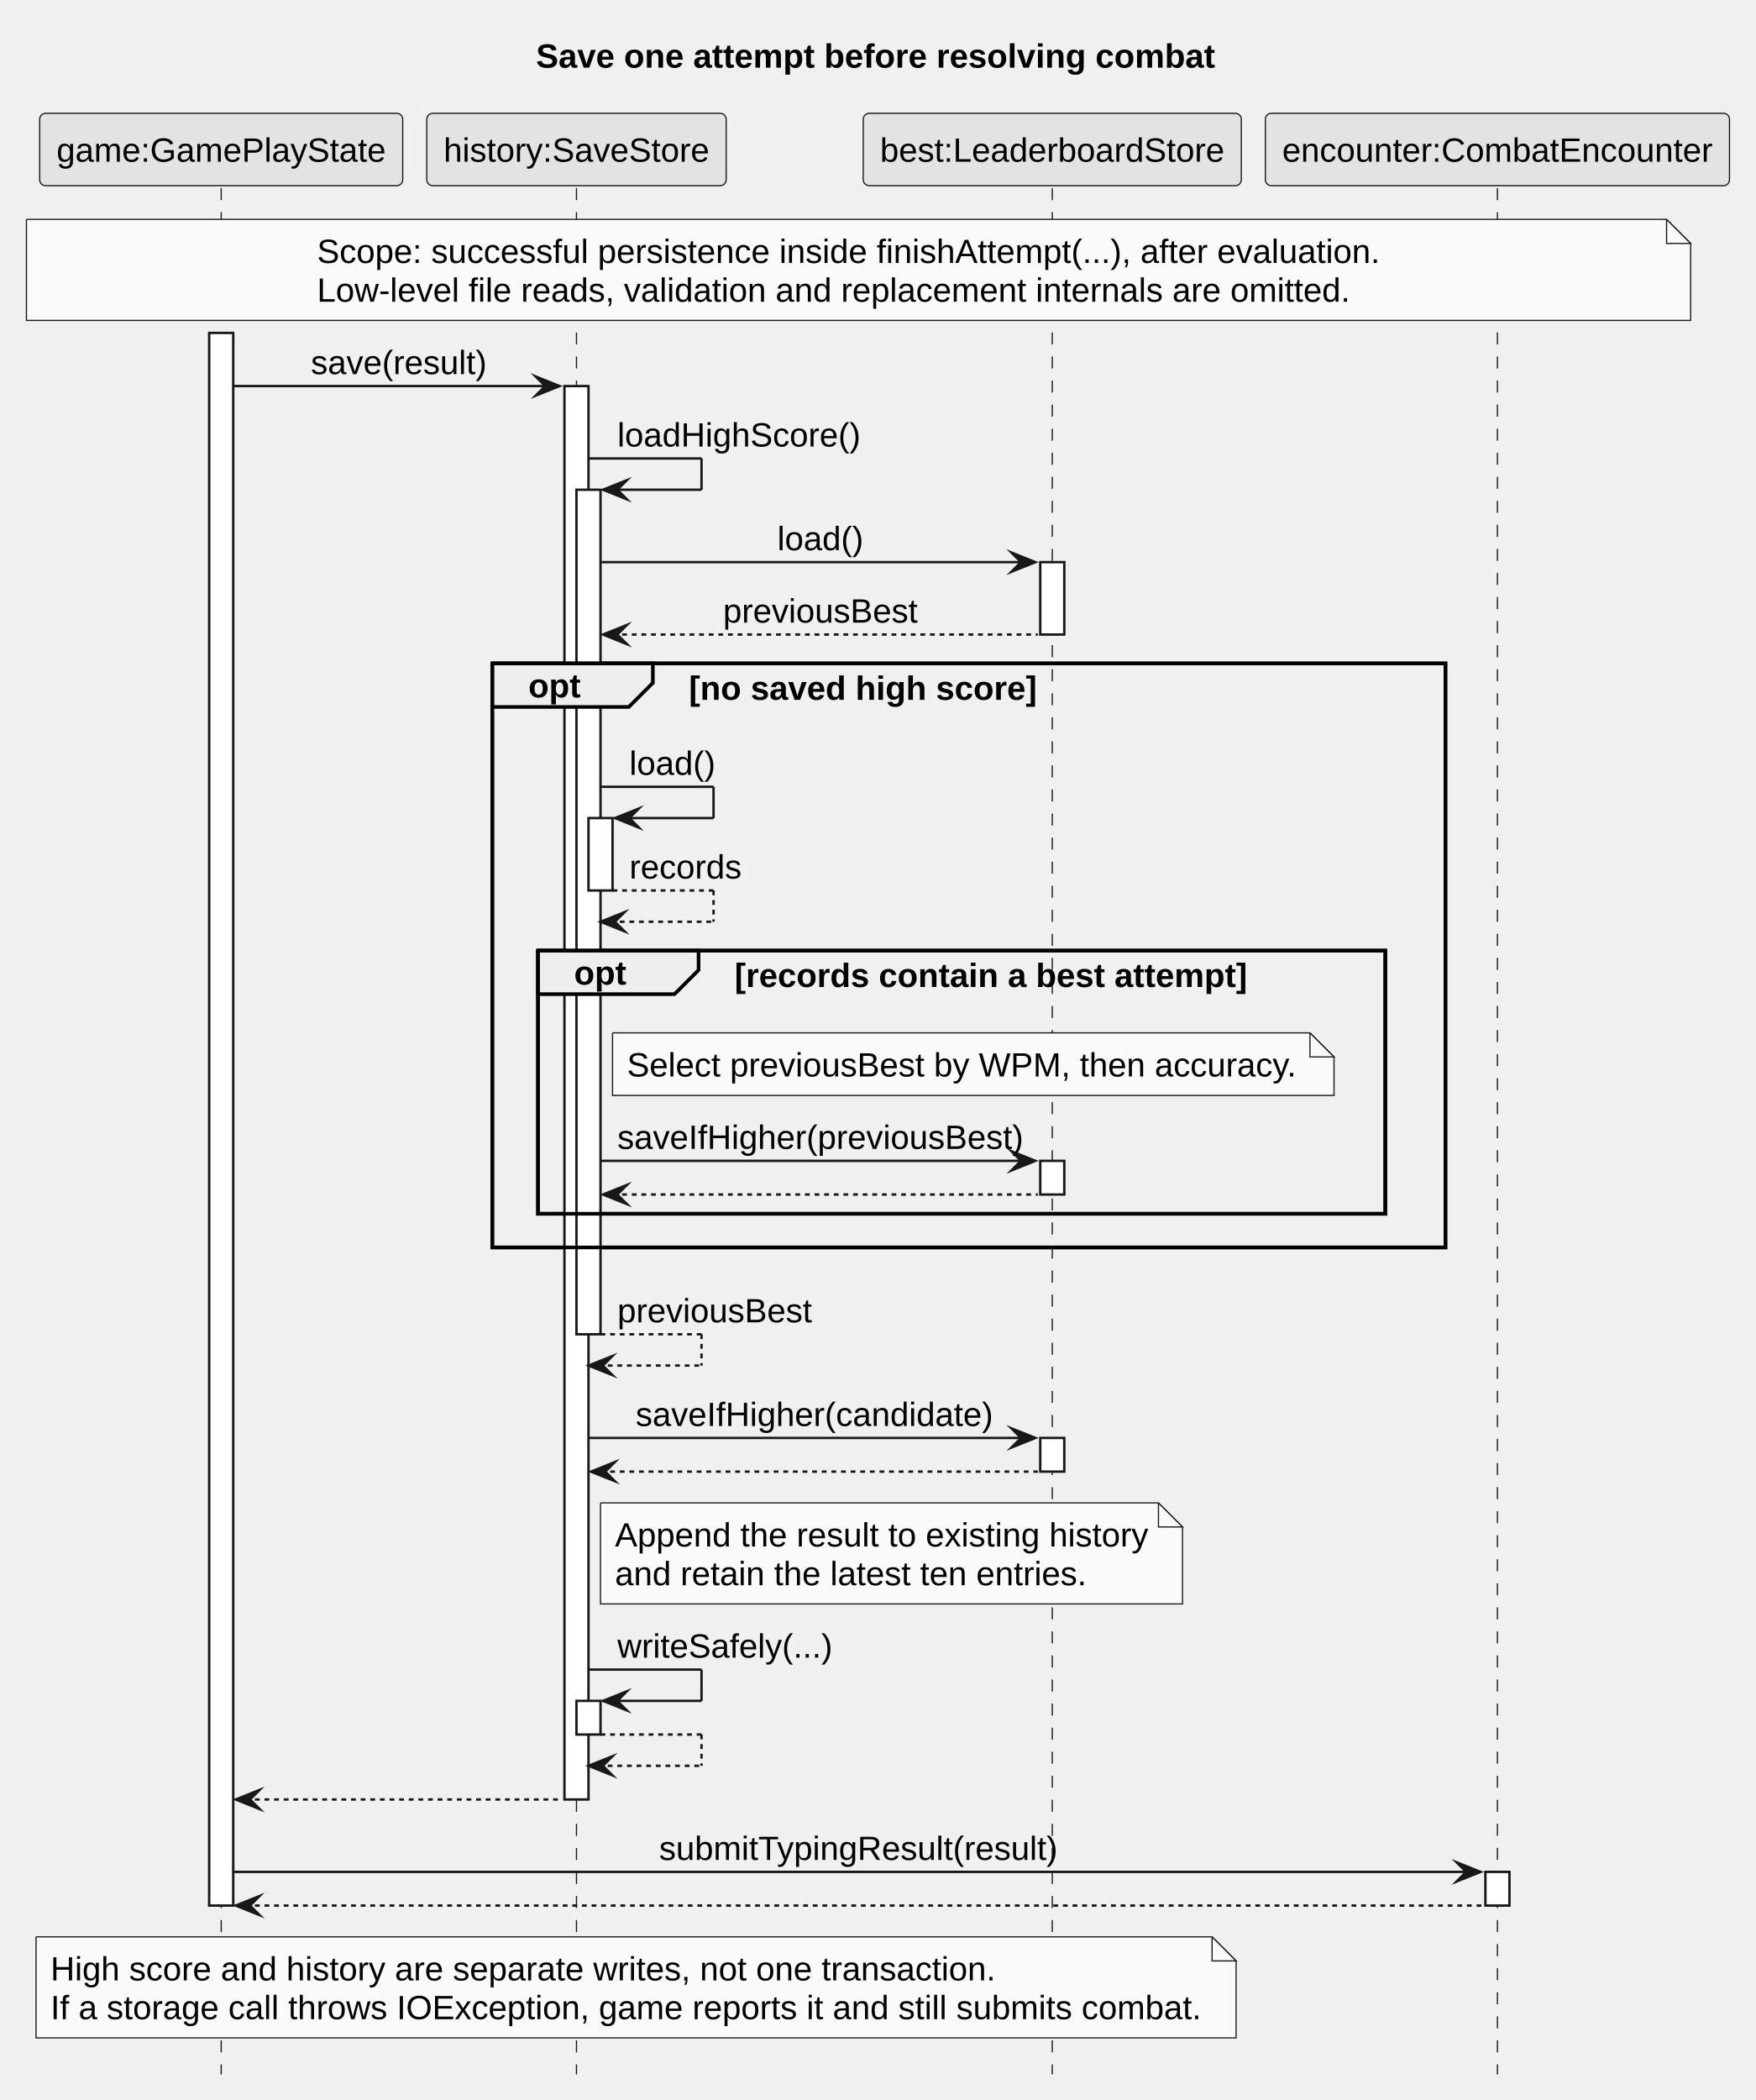
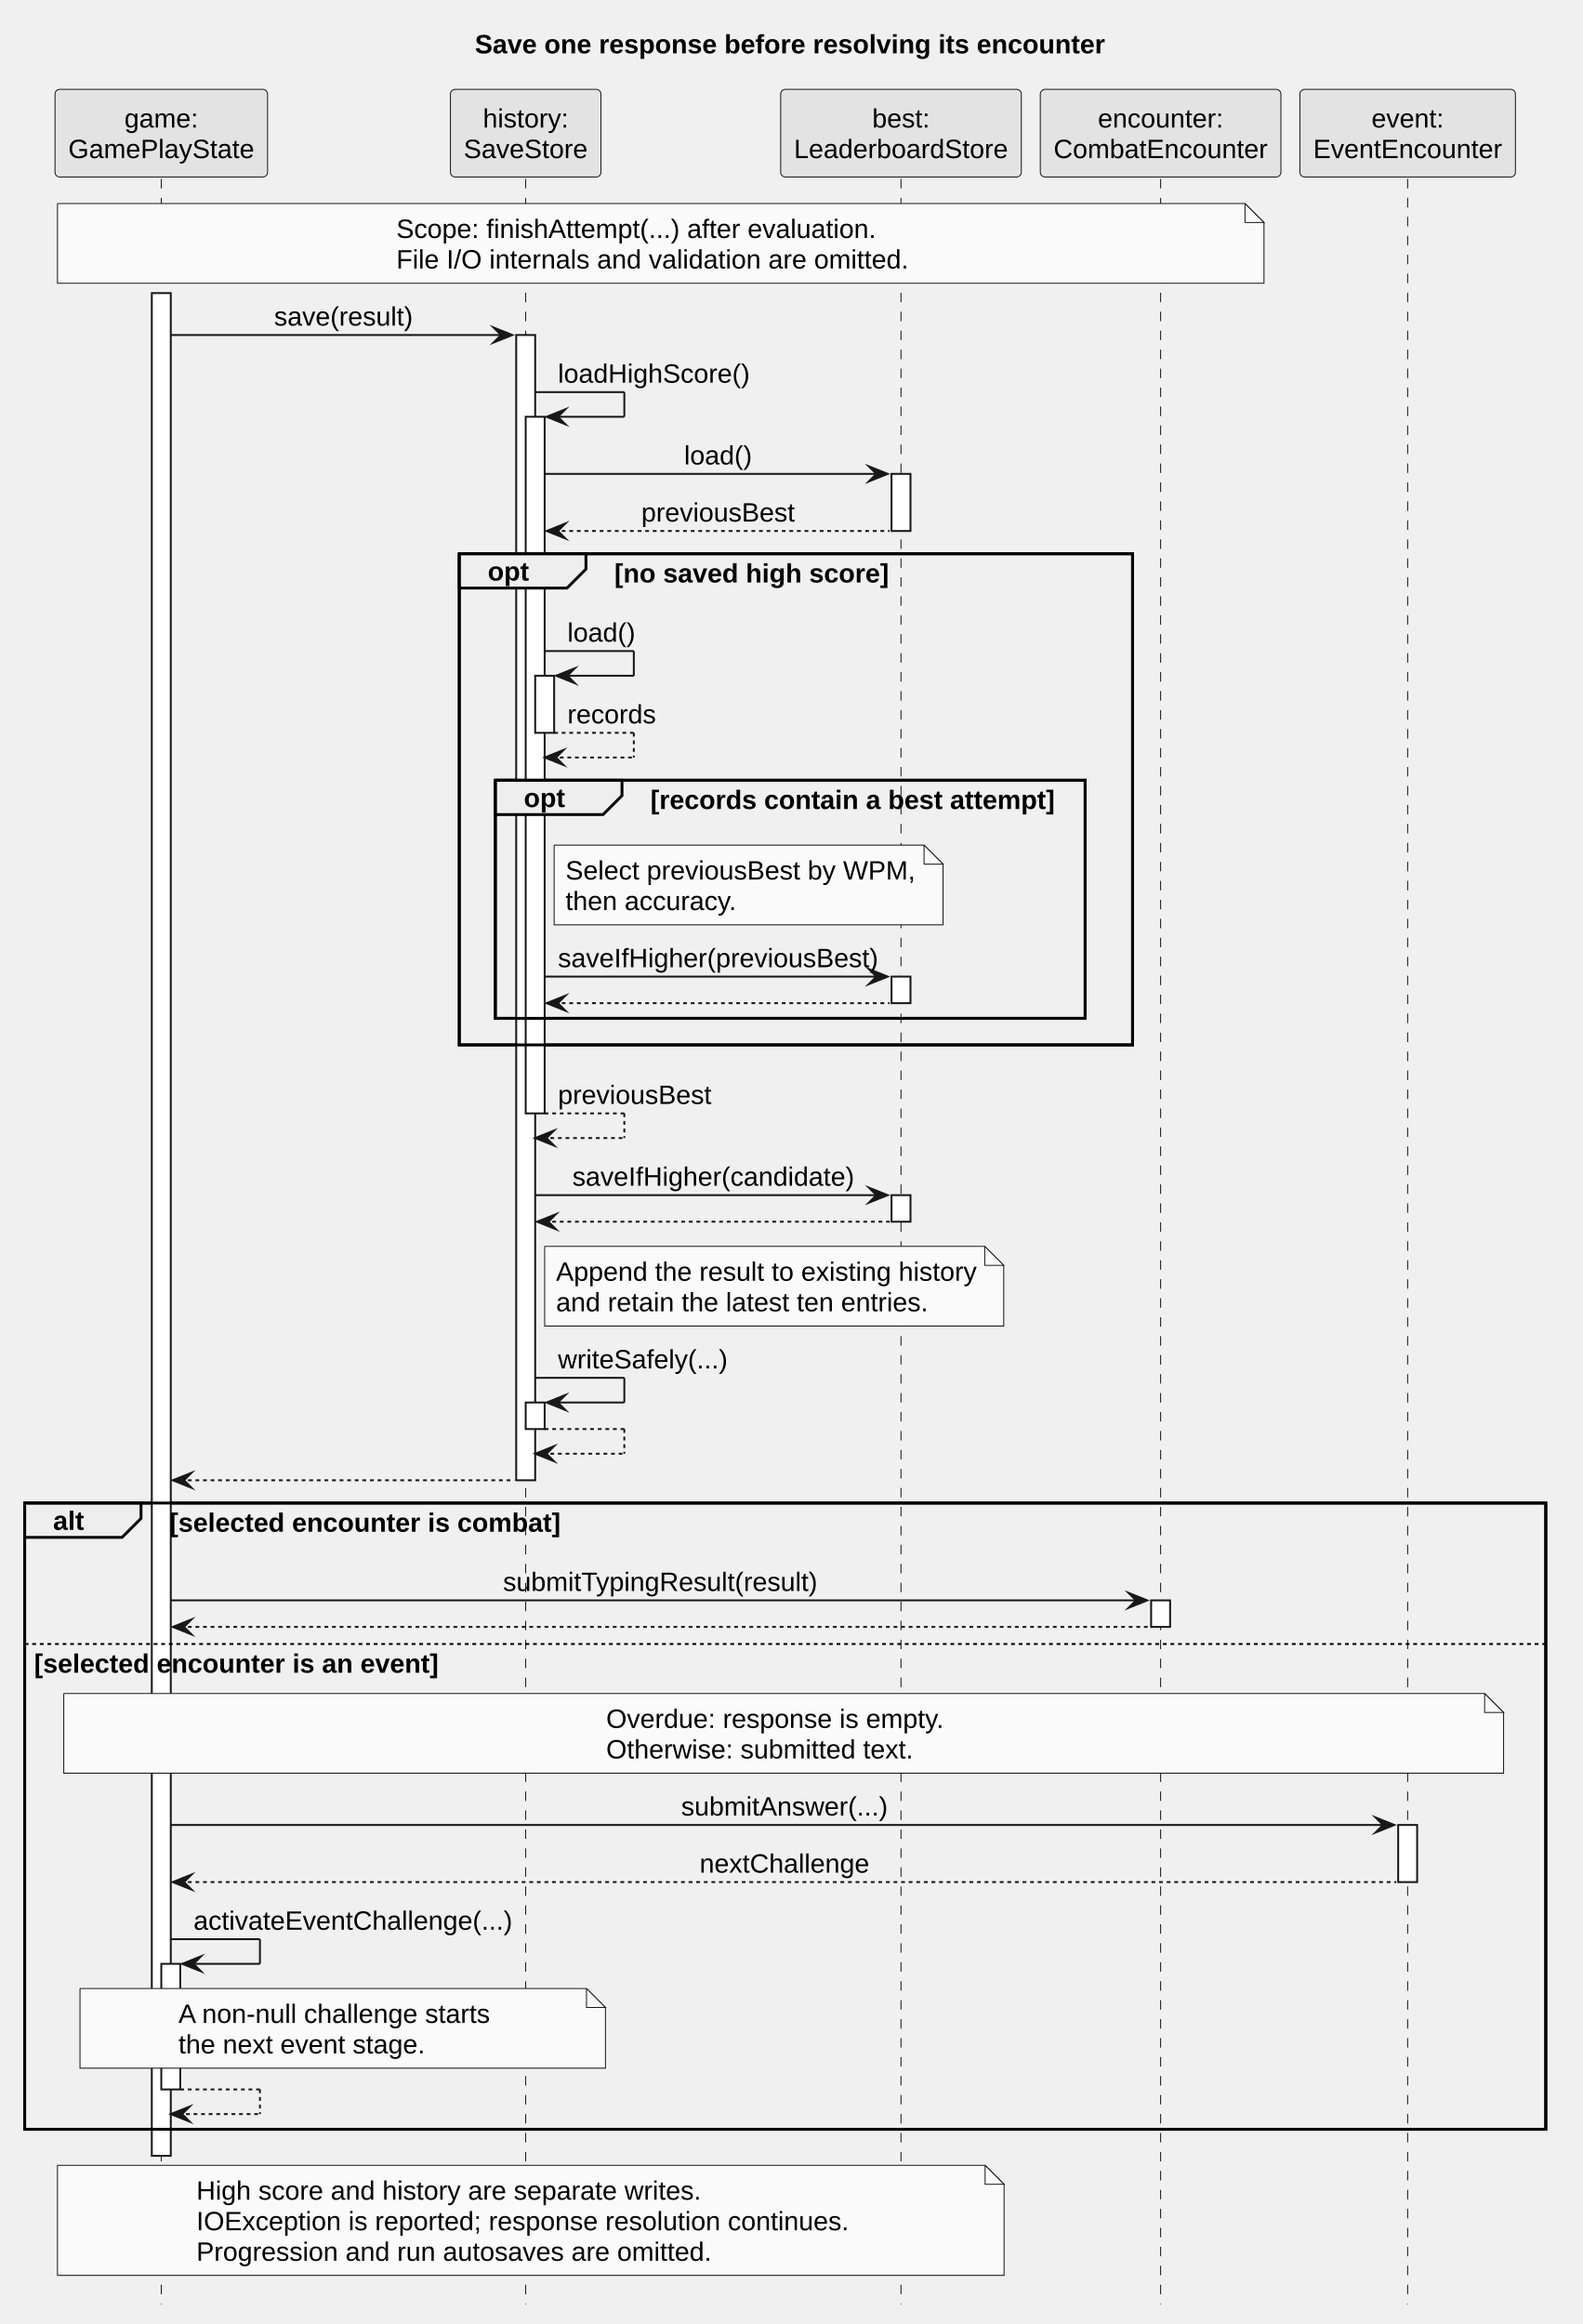
- <svg xmlns="http://www.w3.org/2000/svg" version="1.1" data-diagram-type="SEQUENCE" style="width:730px;height:873px;background:#FFFFFF;" width="730px" height="873px" viewBox="0 0 730 873" zoomAndPan="magnify" preserveAspectRatio="none" contentStyleType="text/css">
+ <svg xmlns="http://www.w3.org/2000/svg" version="1.1" data-diagram-type="SEQUENCE" style="width:834px;height:1225px;background:#FFFFFF;" width="834px" height="1225px" viewBox="0 0 834 1225" zoomAndPan="magnify" preserveAspectRatio="none" contentStyleType="text/css">
  <defs />
  <g font-family="sans-serif" lengthAdjust="spacing">
    <g class="title" data-source-line="8">
-       <text x="222.877" y="28.132" fill="#000" font-size="14" textLength="282.406" font-weight="700" font-family="Arial">Save one attempt before resolving combat</text>
-     </g>
-     <rect x="204.708" y="275.789" width="396.337" height="242.789" fill="none" style="stroke:#000;stroke-width:1.5;" />
-     <rect x="223.708" y="395.184" width="352.337" height="109.395" fill="none" style="stroke:#000;stroke-width:1.5;" />
+       <text x="250.32" y="28.132" fill="#000" font-size="14" textLength="332.213" font-weight="700" font-family="Arial">Save one response before resolving its encounter</text>
+     </g>
+     <rect x="242.113" y="291.888" width="354.917" height="258.888" fill="none" style="stroke:#000;stroke-width:1.5;" />
+     <rect x="261.113" y="411.282" width="310.917" height="125.493" fill="none" style="stroke:#000;stroke-width:1.5;" />
+     <rect x="13" y="792.269" width="801.852" height="330.085" fill="none" style="stroke:#000;stroke-width:1.5;" />
    <g class="participant-lifeline" data-qualified-name="game" data-entity-uid="part1" id="part1-lifeline" data-source-line="10">
      <g>
-         <rect x="88.481" y="78.197" width="8" height="784.17" fill="#000" fill-opacity="0" />
-         <line x1="91.981" y1="78.197" x2="91.981" y2="862.367" style="stroke:#181818;stroke-width:0.5;stroke-dasharray:5,5;" />
-       </g>
-     </g>
-     <g>
-       <rect x="86.981" y="138.395" width="10" height="653.775" fill="#FFF" style="stroke:#181818;stroke-width:1;" />
+         <rect x="81.524" y="94.296" width="8" height="1120.354" fill="#000" fill-opacity="0" />
+         <line x1="85.024" y1="94.296" x2="85.024" y2="1214.649" style="stroke:#181818;stroke-width:0.5;stroke-dasharray:5,5;" />
+       </g>
+     </g>
+     <g>
+       <rect x="80.024" y="154.493" width="10" height="981.86" fill="#FFF" style="stroke:#181818;stroke-width:1;" />
+     </g>
+     <g>
+       <rect x="85.024" y="1035.156" width="10" height="66.197" fill="#FFF" style="stroke:#181818;stroke-width:1;" />
    </g>
    <g class="participant-lifeline" data-qualified-name="history" data-entity-uid="part2" id="part2-lifeline" data-source-line="11">
      <g>
-         <rect x="236.208" y="78.197" width="8" height="784.17" fill="#000" fill-opacity="0" />
-         <line x1="239.708" y1="78.197" x2="239.708" y2="862.367" style="stroke:#181818;stroke-width:0.5;stroke-dasharray:5,5;" />
-       </g>
-     </g>
-     <g>
-       <rect x="234.708" y="160.493" width="10" height="587.578" fill="#FFF" style="stroke:#181818;stroke-width:1;" />
-     </g>
-     <g>
-       <rect x="239.708" y="203.592" width="10" height="351.085" fill="#FFF" style="stroke:#181818;stroke-width:1;" />
-     </g>
-     <g>
-       <rect x="239.708" y="707.071" width="10" height="14" fill="#FFF" style="stroke:#181818;stroke-width:1;" />
-     </g>
-     <g>
-       <rect x="244.708" y="340.085" width="10" height="30.099" fill="#FFF" style="stroke:#181818;stroke-width:1;" />
+         <rect x="273.613" y="94.296" width="8" height="1120.354" fill="#000" fill-opacity="0" />
+         <line x1="277.113" y1="94.296" x2="277.113" y2="1214.649" style="stroke:#181818;stroke-width:0.5;stroke-dasharray:5,5;" />
+       </g>
+     </g>
+     <g>
+       <rect x="272.113" y="176.592" width="10" height="603.677" fill="#FFF" style="stroke:#181818;stroke-width:1;" />
+     </g>
+     <g>
+       <rect x="277.113" y="219.69" width="10" height="367.184" fill="#FFF" style="stroke:#181818;stroke-width:1;" />
+     </g>
+     <g>
+       <rect x="277.113" y="739.269" width="10" height="14" fill="#FFF" style="stroke:#181818;stroke-width:1;" />
+     </g>
+     <g>
+       <rect x="282.113" y="356.184" width="10" height="30.099" fill="#FFF" style="stroke:#181818;stroke-width:1;" />
    </g>
    <g class="participant-lifeline" data-qualified-name="best" data-entity-uid="part3" id="part3-lifeline" data-source-line="12">
      <g>
-         <rect x="434.055" y="78.197" width="8" height="784.17" fill="#000" fill-opacity="0" />
-         <line x1="437.555" y1="78.197" x2="437.555" y2="862.367" style="stroke:#181818;stroke-width:0.5;stroke-dasharray:5,5;" />
-       </g>
-     </g>
-     <g>
-       <rect x="432.555" y="233.69" width="10" height="30.099" fill="#FFF" style="stroke:#181818;stroke-width:1;" />
-     </g>
-     <g>
-       <rect x="432.555" y="482.578" width="10" height="14" fill="#FFF" style="stroke:#181818;stroke-width:1;" />
-     </g>
-     <g>
-       <rect x="432.555" y="597.775" width="10" height="14" fill="#FFF" style="stroke:#181818;stroke-width:1;" />
+         <rect x="471.46" y="94.296" width="8" height="1120.354" fill="#000" fill-opacity="0" />
+         <line x1="474.96" y1="94.296" x2="474.96" y2="1214.649" style="stroke:#181818;stroke-width:0.5;stroke-dasharray:5,5;" />
+       </g>
+     </g>
+     <g>
+       <rect x="469.96" y="249.789" width="10" height="30.099" fill="#FFF" style="stroke:#181818;stroke-width:1;" />
+     </g>
+     <g>
+       <rect x="469.96" y="514.775" width="10" height="14" fill="#FFF" style="stroke:#181818;stroke-width:1;" />
+     </g>
+     <g>
+       <rect x="469.96" y="629.973" width="10" height="14" fill="#FFF" style="stroke:#181818;stroke-width:1;" />
    </g>
    <g class="participant-lifeline" data-qualified-name="encounter" data-entity-uid="part4" id="part4-lifeline" data-source-line="13">
      <g>
-         <rect x="619.161" y="78.197" width="8" height="784.17" fill="#000" fill-opacity="0" />
-         <line x1="622.661" y1="78.197" x2="622.661" y2="862.367" style="stroke:#181818;stroke-width:0.5;stroke-dasharray:5,5;" />
-       </g>
-     </g>
-     <g>
-       <rect x="617.661" y="778.17" width="10" height="14" fill="#FFF" style="stroke:#181818;stroke-width:1;" />
+         <rect x="608.312" y="94.296" width="8" height="1120.354" fill="#000" fill-opacity="0" />
+         <line x1="611.812" y1="94.296" x2="611.812" y2="1214.649" style="stroke:#181818;stroke-width:0.5;stroke-dasharray:5,5;" />
+       </g>
+     </g>
+     <g>
+       <rect x="606.812" y="843.564" width="10" height="14" fill="#FFF" style="stroke:#181818;stroke-width:1;" />
+     </g>
+     <g class="participant-lifeline" data-qualified-name="event" data-entity-uid="part5" id="part5-lifeline" data-source-line="14">
+       <g>
+         <rect x="738.542" y="94.296" width="8" height="1120.354" fill="#000" fill-opacity="0" />
+         <line x1="742.042" y1="94.296" x2="742.042" y2="1214.649" style="stroke:#181818;stroke-width:0.5;stroke-dasharray:5,5;" />
+       </g>
+     </g>
+     <g>
+       <rect x="737.042" y="961.959" width="10" height="30.099" fill="#FFF" style="stroke:#181818;stroke-width:1;" />
    </g>
    <g class="participant participant-head" data-qualified-name="game" data-entity-uid="part1" id="part1-head" data-source-line="10">
-       <rect x="16.502" y="47.099" width="150.958" height="30.099" fill="#E3E3E3" style="stroke:#181818;stroke-width:0.5;" rx="2.5" ry="2.5" />
-       <text x="23.502" y="67.23" fill="#000" font-size="14" textLength="136.958" font-family="Arial">game:GamePlayState</text>
+       <rect x="29" y="47.099" width="112.048" height="46.197" fill="#E3E3E3" style="stroke:#181818;stroke-width:0.5;" rx="2.5" ry="2.5" />
+       <text x="65.569" y="67.23" fill="#000" font-size="14" textLength="38.91" font-family="Arial">game:</text>
+       <text x="36" y="83.329" fill="#000" font-size="14" textLength="98.048" font-family="Arial">GamePlayState</text>
    </g>
    <g class="participant participant-head" data-qualified-name="history" data-entity-uid="part2" id="part2-head" data-source-line="11">
-       <rect x="177.46" y="47.099" width="124.496" height="30.099" fill="#E3E3E3" style="stroke:#181818;stroke-width:0.5;" rx="2.5" ry="2.5" />
-       <text x="184.46" y="67.23" fill="#000" font-size="14" textLength="110.496" font-family="Arial">history:SaveStore</text>
+       <rect x="237.427" y="47.099" width="79.372" height="46.197" fill="#E3E3E3" style="stroke:#181818;stroke-width:0.5;" rx="2.5" ry="2.5" />
+       <text x="254.551" y="67.23" fill="#000" font-size="14" textLength="45.124" font-family="Arial">history:</text>
+       <text x="244.427" y="83.329" fill="#000" font-size="14" textLength="65.372" font-family="Arial">SaveStore</text>
    </g>
    <g class="participant participant-head" data-qualified-name="best" data-entity-uid="part3" id="part3-head" data-source-line="12">
-       <rect x="358.949" y="47.099" width="157.213" height="30.099" fill="#E3E3E3" style="stroke:#181818;stroke-width:0.5;" rx="2.5" ry="2.5" />
-       <text x="365.949" y="67.23" fill="#000" font-size="14" textLength="143.213" font-family="Arial">best:LeaderboardStore</text>
+       <rect x="411.53" y="47.099" width="126.861" height="46.197" fill="#E3E3E3" style="stroke:#181818;stroke-width:0.5;" rx="2.5" ry="2.5" />
+       <text x="459.785" y="67.23" fill="#000" font-size="14" textLength="30.352" font-family="Arial">best:</text>
+       <text x="418.53" y="83.329" fill="#000" font-size="14" textLength="112.861" font-family="Arial">LeaderboardStore</text>
    </g>
    <g class="participant participant-head" data-qualified-name="encounter" data-entity-uid="part4" id="part4-head" data-source-line="13">
-       <rect x="526.162" y="47.099" width="192.999" height="30.099" fill="#E3E3E3" style="stroke:#181818;stroke-width:0.5;" rx="2.5" ry="2.5" />
-       <text x="533.162" y="67.23" fill="#000" font-size="14" textLength="178.999" font-family="Arial">encounter:CombatEncounter</text>
-     </g>
-     <path d="M10.991,91.197 L10.991,133.197 L702.991,133.197 L702.991,101.197 L692.991,91.197 L10.991,91.197" style="stroke:#181818;stroke-width:0.5;" fill="#FAFAFA" />
-     <path d="M692.991,91.197 L692.991,101.197 L702.991,101.197 L692.991,91.197" style="stroke:#181818;stroke-width:0.5;" fill="#FAFAFA" />
-     <text x="131.825" y="109.329" fill="#000" font-size="14" textLength="441.991" font-family="Arial">Scope: successful persistence inside finishAttempt(...), after evaluation.</text>
-     <text x="131.825" y="125.428" fill="#000" font-size="14" textLength="429.563" font-family="Arial">Low-level file reads, validation and replacement internals are omitted.</text>
-     <g class="message" data-entity-1="part1" data-entity-2="part2" id="msg1" data-source-line="20">
-       <polygon points="222.708,156.493,232.708,160.493,222.708,164.493,226.708,160.493" fill="#181818" style="stroke:#181818;stroke-width:1;stroke-linejoin:miter;stroke-miterlimit:10;" />
-       <line x1="96.981" y1="160.493" x2="228.708" y2="160.493" style="stroke:#181818;stroke-width:1;" />
-       <text x="129.279" y="155.526" fill="#000" font-size="14" textLength="73.131" font-family="Arial">save(result)</text>
-     </g>
-     <g class="message" data-entity-1="part2" data-entity-2="part2" id="msg2" data-source-line="22">
-       <line x1="244.708" y1="190.592" x2="291.708" y2="190.592" style="stroke:#181818;stroke-width:1;" />
-       <line x1="291.708" y1="190.592" x2="291.708" y2="203.592" style="stroke:#181818;stroke-width:1;" />
-       <line x1="250.708" y1="203.592" x2="291.708" y2="203.592" style="stroke:#181818;stroke-width:1;" />
-       <polygon points="260.708,199.592,250.708,203.592,260.708,207.592,256.708,203.592" fill="#181818" style="stroke:#181818;stroke-width:1;stroke-linejoin:miter;stroke-miterlimit:10;" />
-       <text x="256.708" y="185.625" fill="#000" font-size="14" textLength="101.158" font-family="Arial">loadHighScore()</text>
-     </g>
-     <g class="message" data-entity-1="part2" data-entity-2="part3" id="msg3" data-source-line="24">
-       <polygon points="420.555,229.69,430.555,233.69,420.555,237.69,424.555,233.69" fill="#181818" style="stroke:#181818;stroke-width:1;stroke-linejoin:miter;stroke-miterlimit:10;" />
-       <line x1="249.708" y1="233.69" x2="426.555" y2="233.69" style="stroke:#181818;stroke-width:1;" />
-       <text x="323.235" y="228.724" fill="#000" font-size="14" textLength="35.793" font-family="Arial">load()</text>
-     </g>
-     <g class="message" data-entity-1="part3" data-entity-2="part2" id="msg4" data-source-line="26">
-       <polygon points="260.708,259.789,250.708,263.789,260.708,267.789,256.708,263.789" fill="#181818" style="stroke:#181818;stroke-width:1;stroke-linejoin:miter;stroke-miterlimit:10;" />
-       <line x1="254.708" y1="263.789" x2="431.555" y2="263.789" style="stroke:#181818;stroke-width:1;stroke-dasharray:2,2;" />
-       <text x="300.666" y="258.822" fill="#000" font-size="14" textLength="80.931" font-family="Arial">previousBest</text>
-     </g>
-     <path d="M204.708,275.789 L271.473,275.789 L271.473,283.888 L261.473,293.888 L204.708,293.888 L204.708,275.789" style="stroke:#000;stroke-width:1.5;" fill="#EEE" />
-     <rect x="204.708" y="275.789" width="396.337" height="242.789" fill="none" style="stroke:#000;stroke-width:1.5;" />
-     <text x="219.708" y="289.921" fill="#000" font-size="14" textLength="21.766" font-weight="700" font-family="Arial">opt</text>
-     <text x="286.473" y="290.921" fill="#000" font-size="14" textLength="144.696" font-weight="700" font-family="Arial">[no saved high score]</text>
-     <g class="message" data-entity-1="part2" data-entity-2="part2" id="msg5" data-source-line="29">
-       <line x1="249.708" y1="327.085" x2="296.708" y2="327.085" style="stroke:#181818;stroke-width:1;" />
-       <line x1="296.708" y1="327.085" x2="296.708" y2="340.085" style="stroke:#181818;stroke-width:1;" />
-       <line x1="255.708" y1="340.085" x2="296.708" y2="340.085" style="stroke:#181818;stroke-width:1;" />
-       <polygon points="265.708,336.085,255.708,340.085,265.708,344.085,261.708,340.085" fill="#181818" style="stroke:#181818;stroke-width:1;stroke-linejoin:miter;stroke-miterlimit:10;" />
-       <text x="261.708" y="322.118" fill="#000" font-size="14" textLength="35.793" font-family="Arial">load()</text>
-     </g>
-     <g class="message" data-entity-1="part2" data-entity-2="part2" id="msg6" data-source-line="31">
-       <line x1="254.708" y1="370.184" x2="296.708" y2="370.184" style="stroke:#181818;stroke-width:1;stroke-dasharray:2,2;" />
-       <line x1="296.708" y1="370.184" x2="296.708" y2="383.184" style="stroke:#181818;stroke-width:1;stroke-dasharray:2,2;" />
-       <line x1="249.708" y1="383.184" x2="296.708" y2="383.184" style="stroke:#181818;stroke-width:1;stroke-dasharray:2,2;" />
-       <polygon points="259.708,379.184,249.708,383.184,259.708,387.184,255.708,383.184" fill="#181818" style="stroke:#181818;stroke-width:1;stroke-linejoin:miter;stroke-miterlimit:10;" />
-       <text x="261.708" y="365.217" fill="#000" font-size="14" textLength="46.683" font-family="Arial">records</text>
-     </g>
-     <path d="M223.708,395.184 L290.473,395.184 L290.473,403.282 L280.473,413.282 L223.708,413.282 L223.708,395.184" style="stroke:#000;stroke-width:1.5;" fill="#EEE" />
-     <rect x="223.708" y="395.184" width="352.337" height="109.395" fill="none" style="stroke:#000;stroke-width:1.5;" />
-     <text x="238.708" y="409.315" fill="#000" font-size="14" textLength="21.766" font-weight="700" font-family="Arial">opt</text>
-     <text x="305.473" y="410.315" fill="#000" font-size="14" textLength="213.151" font-weight="700" font-family="Arial">[records contain a best attempt]</text>
-     <path d="M254.708,429.381 L254.708,455.381 L554.708,455.381 L554.708,439.381 L544.708,429.381 L254.708,429.381" style="stroke:#181818;stroke-width:0.5;" fill="#FAFAFA" />
-     <path d="M544.708,429.381 L544.708,439.381 L554.708,439.381 L544.708,429.381" style="stroke:#181818;stroke-width:0.5;" fill="#FAFAFA" />
-     <text x="260.708" y="447.513" fill="#000" font-size="14" textLength="279.337" font-family="Arial">Select previousBest by WPM, then accuracy.</text>
-     <g class="message" data-entity-1="part2" data-entity-2="part3" id="msg7" data-source-line="37">
-       <polygon points="420.555,478.578,430.555,482.578,420.555,486.578,424.555,482.578" fill="#181818" style="stroke:#181818;stroke-width:1;stroke-linejoin:miter;stroke-miterlimit:10;" />
-       <line x1="249.708" y1="482.578" x2="426.555" y2="482.578" style="stroke:#181818;stroke-width:1;" />
-       <text x="256.708" y="477.611" fill="#000" font-size="14" textLength="168.848" font-family="Arial">saveIfHigher(previousBest)</text>
-     </g>
-     <g class="message" data-entity-1="part3" data-entity-2="part2" id="msg8" data-source-line="39">
-       <polygon points="260.708,492.578,250.708,496.578,260.708,500.578,256.708,496.578" fill="#181818" style="stroke:#181818;stroke-width:1;stroke-linejoin:miter;stroke-miterlimit:10;" />
-       <line x1="254.708" y1="496.578" x2="431.555" y2="496.578" style="stroke:#181818;stroke-width:1;stroke-dasharray:2,2;" />
-     </g>
-     <g class="message" data-entity-1="part2" data-entity-2="part2" id="msg9" data-source-line="43">
-       <line x1="249.708" y1="554.677" x2="291.708" y2="554.677" style="stroke:#181818;stroke-width:1;stroke-dasharray:2,2;" />
-       <line x1="291.708" y1="554.677" x2="291.708" y2="567.677" style="stroke:#181818;stroke-width:1;stroke-dasharray:2,2;" />
-       <line x1="244.708" y1="567.677" x2="291.708" y2="567.677" style="stroke:#181818;stroke-width:1;stroke-dasharray:2,2;" />
-       <polygon points="254.708,563.677,244.708,567.677,254.708,571.677,250.708,567.677" fill="#181818" style="stroke:#181818;stroke-width:1;stroke-linejoin:miter;stroke-miterlimit:10;" />
-       <text x="256.708" y="549.71" fill="#000" font-size="14" textLength="80.931" font-family="Arial">previousBest</text>
-     </g>
-     <g class="message" data-entity-1="part2" data-entity-2="part3" id="msg10" data-source-line="45">
-       <polygon points="420.555,593.775,430.555,597.775,420.555,601.775,424.555,597.775" fill="#181818" style="stroke:#181818;stroke-width:1;stroke-linejoin:miter;stroke-miterlimit:10;" />
-       <line x1="244.708" y1="597.775" x2="426.555" y2="597.775" style="stroke:#181818;stroke-width:1;" />
-       <text x="264.315" y="592.809" fill="#000" font-size="14" textLength="148.634" font-family="Arial">saveIfHigher(candidate)</text>
-     </g>
-     <g class="message" data-entity-1="part3" data-entity-2="part2" id="msg11" data-source-line="47">
-       <polygon points="255.708,607.775,245.708,611.775,255.708,615.775,251.708,611.775" fill="#181818" style="stroke:#181818;stroke-width:1;stroke-linejoin:miter;stroke-miterlimit:10;" />
-       <line x1="249.708" y1="611.775" x2="431.555" y2="611.775" style="stroke:#181818;stroke-width:1;stroke-dasharray:2,2;" />
-     </g>
-     <path d="M249.708,624.775 L249.708,666.775 L491.708,666.775 L491.708,634.775 L481.708,624.775 L249.708,624.775" style="stroke:#181818;stroke-width:0.5;" fill="#FAFAFA" />
-     <path d="M481.708,624.775 L481.708,634.775 L491.708,634.775 L481.708,624.775" style="stroke:#181818;stroke-width:0.5;" fill="#FAFAFA" />
-     <text x="255.708" y="642.907" fill="#000" font-size="14" textLength="221.792" font-family="Arial">Append the result to existing history</text>
-     <text x="255.708" y="659.006" fill="#000" font-size="14" textLength="196.123" font-family="Arial">and retain the latest ten entries.</text>
-     <g class="message" data-entity-1="part2" data-entity-2="part2" id="msg12" data-source-line="53">
-       <line x1="244.708" y1="694.071" x2="291.708" y2="694.071" style="stroke:#181818;stroke-width:1;" />
-       <line x1="291.708" y1="694.071" x2="291.708" y2="707.071" style="stroke:#181818;stroke-width:1;" />
-       <line x1="250.708" y1="707.071" x2="291.708" y2="707.071" style="stroke:#181818;stroke-width:1;" />
-       <polygon points="260.708,703.071,250.708,707.071,260.708,711.071,256.708,707.071" fill="#181818" style="stroke:#181818;stroke-width:1;stroke-linejoin:miter;stroke-miterlimit:10;" />
-       <text x="256.708" y="689.104" fill="#000" font-size="14" textLength="89.462" font-family="Arial">writeSafely(...)</text>
-     </g>
-     <g class="message" data-entity-1="part2" data-entity-2="part2" id="msg13" data-source-line="55">
-       <line x1="249.708" y1="721.071" x2="291.708" y2="721.071" style="stroke:#181818;stroke-width:1;stroke-dasharray:2,2;" />
-       <line x1="291.708" y1="721.071" x2="291.708" y2="734.071" style="stroke:#181818;stroke-width:1;stroke-dasharray:2,2;" />
-       <line x1="244.708" y1="734.071" x2="291.708" y2="734.071" style="stroke:#181818;stroke-width:1;stroke-dasharray:2,2;" />
-       <polygon points="254.708,730.071,244.708,734.071,254.708,738.071,250.708,734.071" fill="#181818" style="stroke:#181818;stroke-width:1;stroke-linejoin:miter;stroke-miterlimit:10;" />
-     </g>
-     <g class="message" data-entity-1="part2" data-entity-2="part1" id="msg14" data-source-line="57">
-       <polygon points="107.981,744.071,97.981,748.071,107.981,752.071,103.981,748.071" fill="#181818" style="stroke:#181818;stroke-width:1;stroke-linejoin:miter;stroke-miterlimit:10;" />
-       <line x1="101.981" y1="748.071" x2="233.708" y2="748.071" style="stroke:#181818;stroke-width:1;stroke-dasharray:2,2;" />
-     </g>
-     <g class="message" data-entity-1="part1" data-entity-2="part4" id="msg15" data-source-line="59">
-       <polygon points="605.661,774.17,615.661,778.17,605.661,782.17,609.661,778.17" fill="#181818" style="stroke:#181818;stroke-width:1;stroke-linejoin:miter;stroke-miterlimit:10;" />
-       <line x1="96.981" y1="778.17" x2="611.661" y2="778.17" style="stroke:#181818;stroke-width:1;" />
-       <text x="274.073" y="773.203" fill="#000" font-size="14" textLength="166.496" font-family="Arial">submitTypingResult(result)</text>
-     </g>
-     <g class="message" data-entity-1="part4" data-entity-2="part1" id="msg16" data-source-line="61">
-       <polygon points="107.981,788.17,97.981,792.17,107.981,796.17,103.981,792.17" fill="#181818" style="stroke:#181818;stroke-width:1;stroke-linejoin:miter;stroke-miterlimit:10;" />
-       <line x1="101.981" y1="792.17" x2="616.661" y2="792.17" style="stroke:#181818;stroke-width:1;stroke-dasharray:2,2;" />
-     </g>
-     <path d="M15,805.17 L15,847.17 L514,847.17 L514,815.17 L504,805.17 L15,805.17" style="stroke:#181818;stroke-width:0.5;" fill="#FAFAFA" />
-     <path d="M504,805.17 L504,815.17 L514,815.17 L504,805.17" style="stroke:#181818;stroke-width:0.5;" fill="#FAFAFA" />
-     <text x="21" y="823.302" fill="#000" font-size="14" textLength="392.984" font-family="Arial">High score and history are separate writes, not one transaction.</text>
-     <text x="21" y="839.4" fill="#000" font-size="14" textLength="478.536" font-family="Arial">If a storage call throws IOException, game reports it and still submits combat.</text>
+       <rect x="548.391" y="47.099" width="126.841" height="46.197" fill="#E3E3E3" style="stroke:#181818;stroke-width:0.5;" rx="2.5" ry="2.5" />
+       <text x="578.732" y="67.23" fill="#000" font-size="14" textLength="66.158" font-family="Arial">encounter:</text>
+       <text x="555.391" y="83.329" fill="#000" font-size="14" textLength="112.841" font-family="Arial">CombatEncounter</text>
+     </g>
+     <g class="participant participant-head" data-qualified-name="event" data-entity-uid="part5" id="part5-head" data-source-line="14">
+       <rect x="685.232" y="47.099" width="113.62" height="46.197" fill="#E3E3E3" style="stroke:#181818;stroke-width:0.5;" rx="2.5" ry="2.5" />
+       <text x="722.973" y="67.23" fill="#000" font-size="14" textLength="38.138" font-family="Arial">event:</text>
+       <text x="692.232" y="83.329" fill="#000" font-size="14" textLength="99.62" font-family="Arial">EventEncounter</text>
+     </g>
+     <path d="M30.302,107.296 L30.302,149.296 L666.302,149.296 L666.302,117.296 L656.302,107.296 L30.302,107.296" style="stroke:#181818;stroke-width:0.5;" fill="#FAFAFA" />
+     <path d="M656.302,107.296 L656.302,117.296 L666.302,117.296 L656.302,107.296" style="stroke:#181818;stroke-width:0.5;" fill="#FAFAFA" />
+     <text x="208.905" y="125.428" fill="#000" font-size="14" textLength="252.902" font-family="Arial">Scope: finishAttempt(...) after evaluation.</text>
+     <text x="208.905" y="141.526" fill="#000" font-size="14" textLength="270.026" font-family="Arial">File I/O internals and validation are omitted.</text>
+     <g class="message" data-entity-1="part1" data-entity-2="part2" id="msg1" data-source-line="21">
+       <polygon points="260.113,172.592,270.113,176.592,260.113,180.592,264.113,176.592" fill="#181818" style="stroke:#181818;stroke-width:1;stroke-linejoin:miter;stroke-miterlimit:10;" />
+       <line x1="90.024" y1="176.592" x2="266.113" y2="176.592" style="stroke:#181818;stroke-width:1;" />
+       <text x="144.503" y="171.625" fill="#000" font-size="14" textLength="73.131" font-family="Arial">save(result)</text>
+     </g>
+     <g class="message" data-entity-1="part2" data-entity-2="part2" id="msg2" data-source-line="23">
+       <line x1="282.113" y1="206.69" x2="329.113" y2="206.69" style="stroke:#181818;stroke-width:1;" />
+       <line x1="329.113" y1="206.69" x2="329.113" y2="219.69" style="stroke:#181818;stroke-width:1;" />
+       <line x1="288.113" y1="219.69" x2="329.113" y2="219.69" style="stroke:#181818;stroke-width:1;" />
+       <polygon points="298.113,215.69,288.113,219.69,298.113,223.69,294.113,219.69" fill="#181818" style="stroke:#181818;stroke-width:1;stroke-linejoin:miter;stroke-miterlimit:10;" />
+       <text x="294.113" y="201.724" fill="#000" font-size="14" textLength="101.158" font-family="Arial">loadHighScore()</text>
+     </g>
+     <g class="message" data-entity-1="part2" data-entity-2="part3" id="msg3" data-source-line="25">
+       <polygon points="457.96,245.789,467.96,249.789,457.96,253.789,461.96,249.789" fill="#181818" style="stroke:#181818;stroke-width:1;stroke-linejoin:miter;stroke-miterlimit:10;" />
+       <line x1="287.113" y1="249.789" x2="463.96" y2="249.789" style="stroke:#181818;stroke-width:1;" />
+       <text x="360.64" y="244.822" fill="#000" font-size="14" textLength="35.793" font-family="Arial">load()</text>
+     </g>
+     <g class="message" data-entity-1="part3" data-entity-2="part2" id="msg4" data-source-line="27">
+       <polygon points="298.113,275.888,288.113,279.888,298.113,283.888,294.113,279.888" fill="#181818" style="stroke:#181818;stroke-width:1;stroke-linejoin:miter;stroke-miterlimit:10;" />
+       <line x1="292.113" y1="279.888" x2="468.96" y2="279.888" style="stroke:#181818;stroke-width:1;stroke-dasharray:2,2;" />
+       <text x="338.071" y="274.921" fill="#000" font-size="14" textLength="80.931" font-family="Arial">previousBest</text>
+     </g>
+     <path d="M242.113,291.888 L308.878,291.888 L308.878,299.986 L298.878,309.986 L242.113,309.986 L242.113,291.888" style="stroke:#000;stroke-width:1.5;" fill="#EEE" />
+     <rect x="242.113" y="291.888" width="354.917" height="258.888" fill="none" style="stroke:#000;stroke-width:1.5;" />
+     <text x="257.113" y="306.02" fill="#000" font-size="14" textLength="21.766" font-weight="700" font-family="Arial">opt</text>
+     <text x="323.878" y="307.02" fill="#000" font-size="14" textLength="144.696" font-weight="700" font-family="Arial">[no saved high score]</text>
+     <g class="message" data-entity-1="part2" data-entity-2="part2" id="msg5" data-source-line="30">
+       <line x1="287.113" y1="343.184" x2="334.113" y2="343.184" style="stroke:#181818;stroke-width:1;" />
+       <line x1="334.113" y1="343.184" x2="334.113" y2="356.184" style="stroke:#181818;stroke-width:1;" />
+       <line x1="293.113" y1="356.184" x2="334.113" y2="356.184" style="stroke:#181818;stroke-width:1;" />
+       <polygon points="303.113,352.184,293.113,356.184,303.113,360.184,299.113,356.184" fill="#181818" style="stroke:#181818;stroke-width:1;stroke-linejoin:miter;stroke-miterlimit:10;" />
+       <text x="299.113" y="338.217" fill="#000" font-size="14" textLength="35.793" font-family="Arial">load()</text>
+     </g>
+     <g class="message" data-entity-1="part2" data-entity-2="part2" id="msg6" data-source-line="32">
+       <line x1="292.113" y1="386.282" x2="334.113" y2="386.282" style="stroke:#181818;stroke-width:1;stroke-dasharray:2,2;" />
+       <line x1="334.113" y1="386.282" x2="334.113" y2="399.282" style="stroke:#181818;stroke-width:1;stroke-dasharray:2,2;" />
+       <line x1="287.113" y1="399.282" x2="334.113" y2="399.282" style="stroke:#181818;stroke-width:1;stroke-dasharray:2,2;" />
+       <polygon points="297.113,395.282,287.113,399.282,297.113,403.282,293.113,399.282" fill="#181818" style="stroke:#181818;stroke-width:1;stroke-linejoin:miter;stroke-miterlimit:10;" />
+       <text x="299.113" y="381.315" fill="#000" font-size="14" textLength="46.683" font-family="Arial">records</text>
+     </g>
+     <path d="M261.113,411.282 L327.878,411.282 L327.878,419.381 L317.878,429.381 L261.113,429.381 L261.113,411.282" style="stroke:#000;stroke-width:1.5;" fill="#EEE" />
+     <rect x="261.113" y="411.282" width="310.917" height="125.493" fill="none" style="stroke:#000;stroke-width:1.5;" />
+     <text x="276.113" y="425.414" fill="#000" font-size="14" textLength="21.766" font-weight="700" font-family="Arial">opt</text>
+     <text x="342.878" y="426.414" fill="#000" font-size="14" textLength="213.151" font-weight="700" font-family="Arial">[records contain a best attempt]</text>
+     <path d="M292.113,445.479 L292.113,487.479 L497.113,487.479 L497.113,455.479 L487.113,445.479 L292.113,445.479" style="stroke:#181818;stroke-width:0.5;" fill="#FAFAFA" />
+     <path d="M487.113,445.479 L487.113,455.479 L497.113,455.479 L487.113,445.479" style="stroke:#181818;stroke-width:0.5;" fill="#FAFAFA" />
+     <text x="298.113" y="463.611" fill="#000" font-size="14" textLength="184.399" font-family="Arial">Select previousBest by WPM,</text>
+     <text x="298.113" y="479.71" fill="#000" font-size="14" textLength="91.048" font-family="Arial">then accuracy.</text>
+     <g class="message" data-entity-1="part2" data-entity-2="part3" id="msg7" data-source-line="39">
+       <polygon points="457.96,510.775,467.96,514.775,457.96,518.775,461.96,514.775" fill="#181818" style="stroke:#181818;stroke-width:1;stroke-linejoin:miter;stroke-miterlimit:10;" />
+       <line x1="287.113" y1="514.775" x2="463.96" y2="514.775" style="stroke:#181818;stroke-width:1;" />
+       <text x="294.113" y="509.809" fill="#000" font-size="14" textLength="168.848" font-family="Arial">saveIfHigher(previousBest)</text>
+     </g>
+     <g class="message" data-entity-1="part3" data-entity-2="part2" id="msg8" data-source-line="41">
+       <polygon points="298.113,524.775,288.113,528.775,298.113,532.775,294.113,528.775" fill="#181818" style="stroke:#181818;stroke-width:1;stroke-linejoin:miter;stroke-miterlimit:10;" />
+       <line x1="292.113" y1="528.775" x2="468.96" y2="528.775" style="stroke:#181818;stroke-width:1;stroke-dasharray:2,2;" />
+     </g>
+     <g class="message" data-entity-1="part2" data-entity-2="part2" id="msg9" data-source-line="45">
+       <line x1="287.113" y1="586.874" x2="329.113" y2="586.874" style="stroke:#181818;stroke-width:1;stroke-dasharray:2,2;" />
+       <line x1="329.113" y1="586.874" x2="329.113" y2="599.874" style="stroke:#181818;stroke-width:1;stroke-dasharray:2,2;" />
+       <line x1="282.113" y1="599.874" x2="329.113" y2="599.874" style="stroke:#181818;stroke-width:1;stroke-dasharray:2,2;" />
+       <polygon points="292.113,595.874,282.113,599.874,292.113,603.874,288.113,599.874" fill="#181818" style="stroke:#181818;stroke-width:1;stroke-linejoin:miter;stroke-miterlimit:10;" />
+       <text x="294.113" y="581.907" fill="#000" font-size="14" textLength="80.931" font-family="Arial">previousBest</text>
+     </g>
+     <g class="message" data-entity-1="part2" data-entity-2="part3" id="msg10" data-source-line="47">
+       <polygon points="457.96,625.973,467.96,629.973,457.96,633.973,461.96,629.973" fill="#181818" style="stroke:#181818;stroke-width:1;stroke-linejoin:miter;stroke-miterlimit:10;" />
+       <line x1="282.113" y1="629.973" x2="463.96" y2="629.973" style="stroke:#181818;stroke-width:1;" />
+       <text x="301.72" y="625.006" fill="#000" font-size="14" textLength="148.634" font-family="Arial">saveIfHigher(candidate)</text>
+     </g>
+     <g class="message" data-entity-1="part3" data-entity-2="part2" id="msg11" data-source-line="49">
+       <polygon points="293.113,639.973,283.113,643.973,293.113,647.973,289.113,643.973" fill="#181818" style="stroke:#181818;stroke-width:1;stroke-linejoin:miter;stroke-miterlimit:10;" />
+       <line x1="287.113" y1="643.973" x2="468.96" y2="643.973" style="stroke:#181818;stroke-width:1;stroke-dasharray:2,2;" />
+     </g>
+     <path d="M287.113,656.973 L287.113,698.973 L529.113,698.973 L529.113,666.973 L519.113,656.973 L287.113,656.973" style="stroke:#181818;stroke-width:0.5;" fill="#FAFAFA" />
+     <path d="M519.113,656.973 L519.113,666.973 L529.113,666.973 L519.113,656.973" style="stroke:#181818;stroke-width:0.5;" fill="#FAFAFA" />
+     <text x="293.113" y="675.104" fill="#000" font-size="14" textLength="221.792" font-family="Arial">Append the result to existing history</text>
+     <text x="293.113" y="691.203" fill="#000" font-size="14" textLength="196.123" font-family="Arial">and retain the latest ten entries.</text>
+     <g class="message" data-entity-1="part2" data-entity-2="part2" id="msg12" data-source-line="55">
+       <line x1="282.113" y1="726.269" x2="329.113" y2="726.269" style="stroke:#181818;stroke-width:1;" />
+       <line x1="329.113" y1="726.269" x2="329.113" y2="739.269" style="stroke:#181818;stroke-width:1;" />
+       <line x1="288.113" y1="739.269" x2="329.113" y2="739.269" style="stroke:#181818;stroke-width:1;" />
+       <polygon points="298.113,735.269,288.113,739.269,298.113,743.269,294.113,739.269" fill="#181818" style="stroke:#181818;stroke-width:1;stroke-linejoin:miter;stroke-miterlimit:10;" />
+       <text x="294.113" y="721.302" fill="#000" font-size="14" textLength="89.462" font-family="Arial">writeSafely(...)</text>
+     </g>
+     <g class="message" data-entity-1="part2" data-entity-2="part2" id="msg13" data-source-line="57">
+       <line x1="287.113" y1="753.269" x2="329.113" y2="753.269" style="stroke:#181818;stroke-width:1;stroke-dasharray:2,2;" />
+       <line x1="329.113" y1="753.269" x2="329.113" y2="766.269" style="stroke:#181818;stroke-width:1;stroke-dasharray:2,2;" />
+       <line x1="282.113" y1="766.269" x2="329.113" y2="766.269" style="stroke:#181818;stroke-width:1;stroke-dasharray:2,2;" />
+       <polygon points="292.113,762.269,282.113,766.269,292.113,770.269,288.113,766.269" fill="#181818" style="stroke:#181818;stroke-width:1;stroke-linejoin:miter;stroke-miterlimit:10;" />
+     </g>
+     <g class="message" data-entity-1="part2" data-entity-2="part1" id="msg14" data-source-line="59">
+       <polygon points="101.024,776.269,91.024,780.269,101.024,784.269,97.024,780.269" fill="#181818" style="stroke:#181818;stroke-width:1;stroke-linejoin:miter;stroke-miterlimit:10;" />
+       <line x1="95.024" y1="780.269" x2="271.113" y2="780.269" style="stroke:#181818;stroke-width:1;stroke-dasharray:2,2;" />
+     </g>
+     <path d="M13,792.269 L74.338,792.269 L74.338,800.367 L64.338,810.367 L13,810.367 L13,792.269" style="stroke:#000;stroke-width:1.5;" fill="#EEE" />
+     <rect x="13" y="792.269" width="801.852" height="330.085" fill="none" style="stroke:#000;stroke-width:1.5;" />
+     <text x="28" y="806.4" fill="#000" font-size="14" textLength="16.338" font-weight="700" font-family="Arial">alt</text>
+     <text x="89.338" y="807.4" fill="#000" font-size="14" textLength="206.165" font-weight="700" font-family="Arial">[selected encounter is combat]</text>
+     <g class="message" data-entity-1="part1" data-entity-2="part4" id="msg15" data-source-line="62">
+       <polygon points="594.812,839.564,604.812,843.564,594.812,847.564,598.812,843.564" fill="#181818" style="stroke:#181818;stroke-width:1;stroke-linejoin:miter;stroke-miterlimit:10;" />
+       <line x1="90.024" y1="843.564" x2="600.812" y2="843.564" style="stroke:#181818;stroke-width:1;" />
+       <text x="265.17" y="838.598" fill="#000" font-size="14" textLength="166.496" font-family="Arial">submitTypingResult(result)</text>
+     </g>
+     <g class="message" data-entity-1="part4" data-entity-2="part1" id="msg16" data-source-line="64">
+       <polygon points="101.024,853.564,91.024,857.564,101.024,861.564,97.024,857.564" fill="#181818" style="stroke:#181818;stroke-width:1;stroke-linejoin:miter;stroke-miterlimit:10;" />
+       <line x1="95.024" y1="857.564" x2="605.812" y2="857.564" style="stroke:#181818;stroke-width:1;stroke-dasharray:2,2;" />
+     </g>
+     <line x1="13" y1="866.564" x2="814.852" y2="866.564" style="stroke:#000;stroke-width:1;stroke-dasharray:2,2;" />
+     <text x="18" y="881.696" fill="#000" font-size="14" textLength="213.179" font-weight="700" font-family="Arial">[selected encounter is an event]</text>
+     <path d="M33.607,892.663 L33.607,934.663 L792.607,934.663 L792.607,902.663 L782.607,892.663 L33.607,892.663" style="stroke:#181818;stroke-width:0.5;" fill="#FAFAFA" />
+     <path d="M782.607,892.663 L782.607,902.663 L792.607,902.663 L782.607,892.663" style="stroke:#181818;stroke-width:0.5;" fill="#FAFAFA" />
+     <text x="319.547" y="910.795" fill="#000" font-size="14" textLength="178.972" font-family="Arial">Overdue: response is empty.</text>
+     <text x="319.547" y="926.894" fill="#000" font-size="14" textLength="161.841" font-family="Arial">Otherwise: submitted text.</text>
+     <g class="message" data-entity-1="part1" data-entity-2="part5" id="msg17" data-source-line="71">
+       <polygon points="725.042,957.959,735.042,961.959,725.042,965.959,729.042,961.959" fill="#181818" style="stroke:#181818;stroke-width:1;stroke-linejoin:miter;stroke-miterlimit:10;" />
+       <line x1="90.024" y1="961.959" x2="731.042" y2="961.959" style="stroke:#181818;stroke-width:1;" />
+       <text x="359.078" y="956.992" fill="#000" font-size="14" textLength="108.91" font-family="Arial">submitAnswer(...)</text>
+     </g>
+     <g class="message" data-entity-1="part5" data-entity-2="part1" id="msg18" data-source-line="73">
+       <polygon points="101.024,988.058,91.024,992.058,101.024,996.058,97.024,992.058" fill="#181818" style="stroke:#181818;stroke-width:1;stroke-linejoin:miter;stroke-miterlimit:10;" />
+       <line x1="95.024" y1="992.058" x2="736.042" y2="992.058" style="stroke:#181818;stroke-width:1;stroke-dasharray:2,2;" />
+       <text x="368.778" y="987.091" fill="#000" font-size="14" textLength="89.51" font-family="Arial">nextChallenge</text>
+     </g>
+     <g class="message" data-entity-1="part1" data-entity-2="part1" id="msg19" data-source-line="75">
+       <line x1="90.024" y1="1022.156" x2="137.024" y2="1022.156" style="stroke:#181818;stroke-width:1;" />
+       <line x1="137.024" y1="1022.156" x2="137.024" y2="1035.156" style="stroke:#181818;stroke-width:1;" />
+       <line x1="96.024" y1="1035.156" x2="137.024" y2="1035.156" style="stroke:#181818;stroke-width:1;" />
+       <polygon points="106.024,1031.156,96.024,1035.156,106.024,1039.156,102.024,1035.156" fill="#181818" style="stroke:#181818;stroke-width:1;stroke-linejoin:miter;stroke-miterlimit:10;" />
+       <text x="102.024" y="1017.189" fill="#000" font-size="14" textLength="168.089" font-family="Arial">activateEventChallenge(...)</text>
+     </g>
+     <path d="M42.169,1048.156 L42.169,1090.156 L319.169,1090.156 L319.169,1058.156 L309.169,1048.156 L42.169,1048.156" style="stroke:#181818;stroke-width:0.5;" fill="#FAFAFA" />
+     <path d="M309.169,1048.156 L309.169,1058.156 L319.169,1058.156 L309.169,1048.156" style="stroke:#181818;stroke-width:0.5;" fill="#FAFAFA" />
+     <text x="94.076" y="1066.288" fill="#000" font-size="14" textLength="164.985" font-family="Arial">A non-null challenge starts</text>
+     <text x="94.076" y="1082.387" fill="#000" font-size="14" textLength="129.979" font-family="Arial">the next event stage.</text>
+     <g class="message" data-entity-1="part1" data-entity-2="part1" id="msg20" data-source-line="81">
+       <line x1="95.024" y1="1101.354" x2="137.024" y2="1101.354" style="stroke:#181818;stroke-width:1;stroke-dasharray:2,2;" />
+       <line x1="137.024" y1="1101.354" x2="137.024" y2="1114.354" style="stroke:#181818;stroke-width:1;stroke-dasharray:2,2;" />
+       <line x1="90.024" y1="1114.354" x2="137.024" y2="1114.354" style="stroke:#181818;stroke-width:1;stroke-dasharray:2,2;" />
+       <polygon points="100.024,1110.354,90.024,1114.354,100.024,1118.354,96.024,1114.354" fill="#181818" style="stroke:#181818;stroke-width:1;stroke-linejoin:miter;stroke-miterlimit:10;" />
+     </g>
+     <path d="M30.297,1141.354 L30.297,1199.354 L529.297,1199.354 L529.297,1151.354 L519.297,1141.354 L30.297,1141.354" style="stroke:#181818;stroke-width:0.5;" fill="#FAFAFA" />
+     <path d="M519.297,1141.354 L519.297,1151.354 L529.297,1151.354 L519.297,1141.354" style="stroke:#181818;stroke-width:0.5;" fill="#FAFAFA" />
+     <text x="103.507" y="1159.485" fill="#000" font-size="14" textLength="266.123" font-family="Arial">High score and history are separate writes.</text>
+     <text x="103.507" y="1175.584" fill="#000" font-size="14" textLength="343.971" font-family="Arial">IOException is reported; response resolution continues.</text>
+     <text x="103.507" y="1191.683" fill="#000" font-size="14" textLength="271.599" font-family="Arial">Progression and run autosaves are omitted.</text>
  </g>
</svg>
